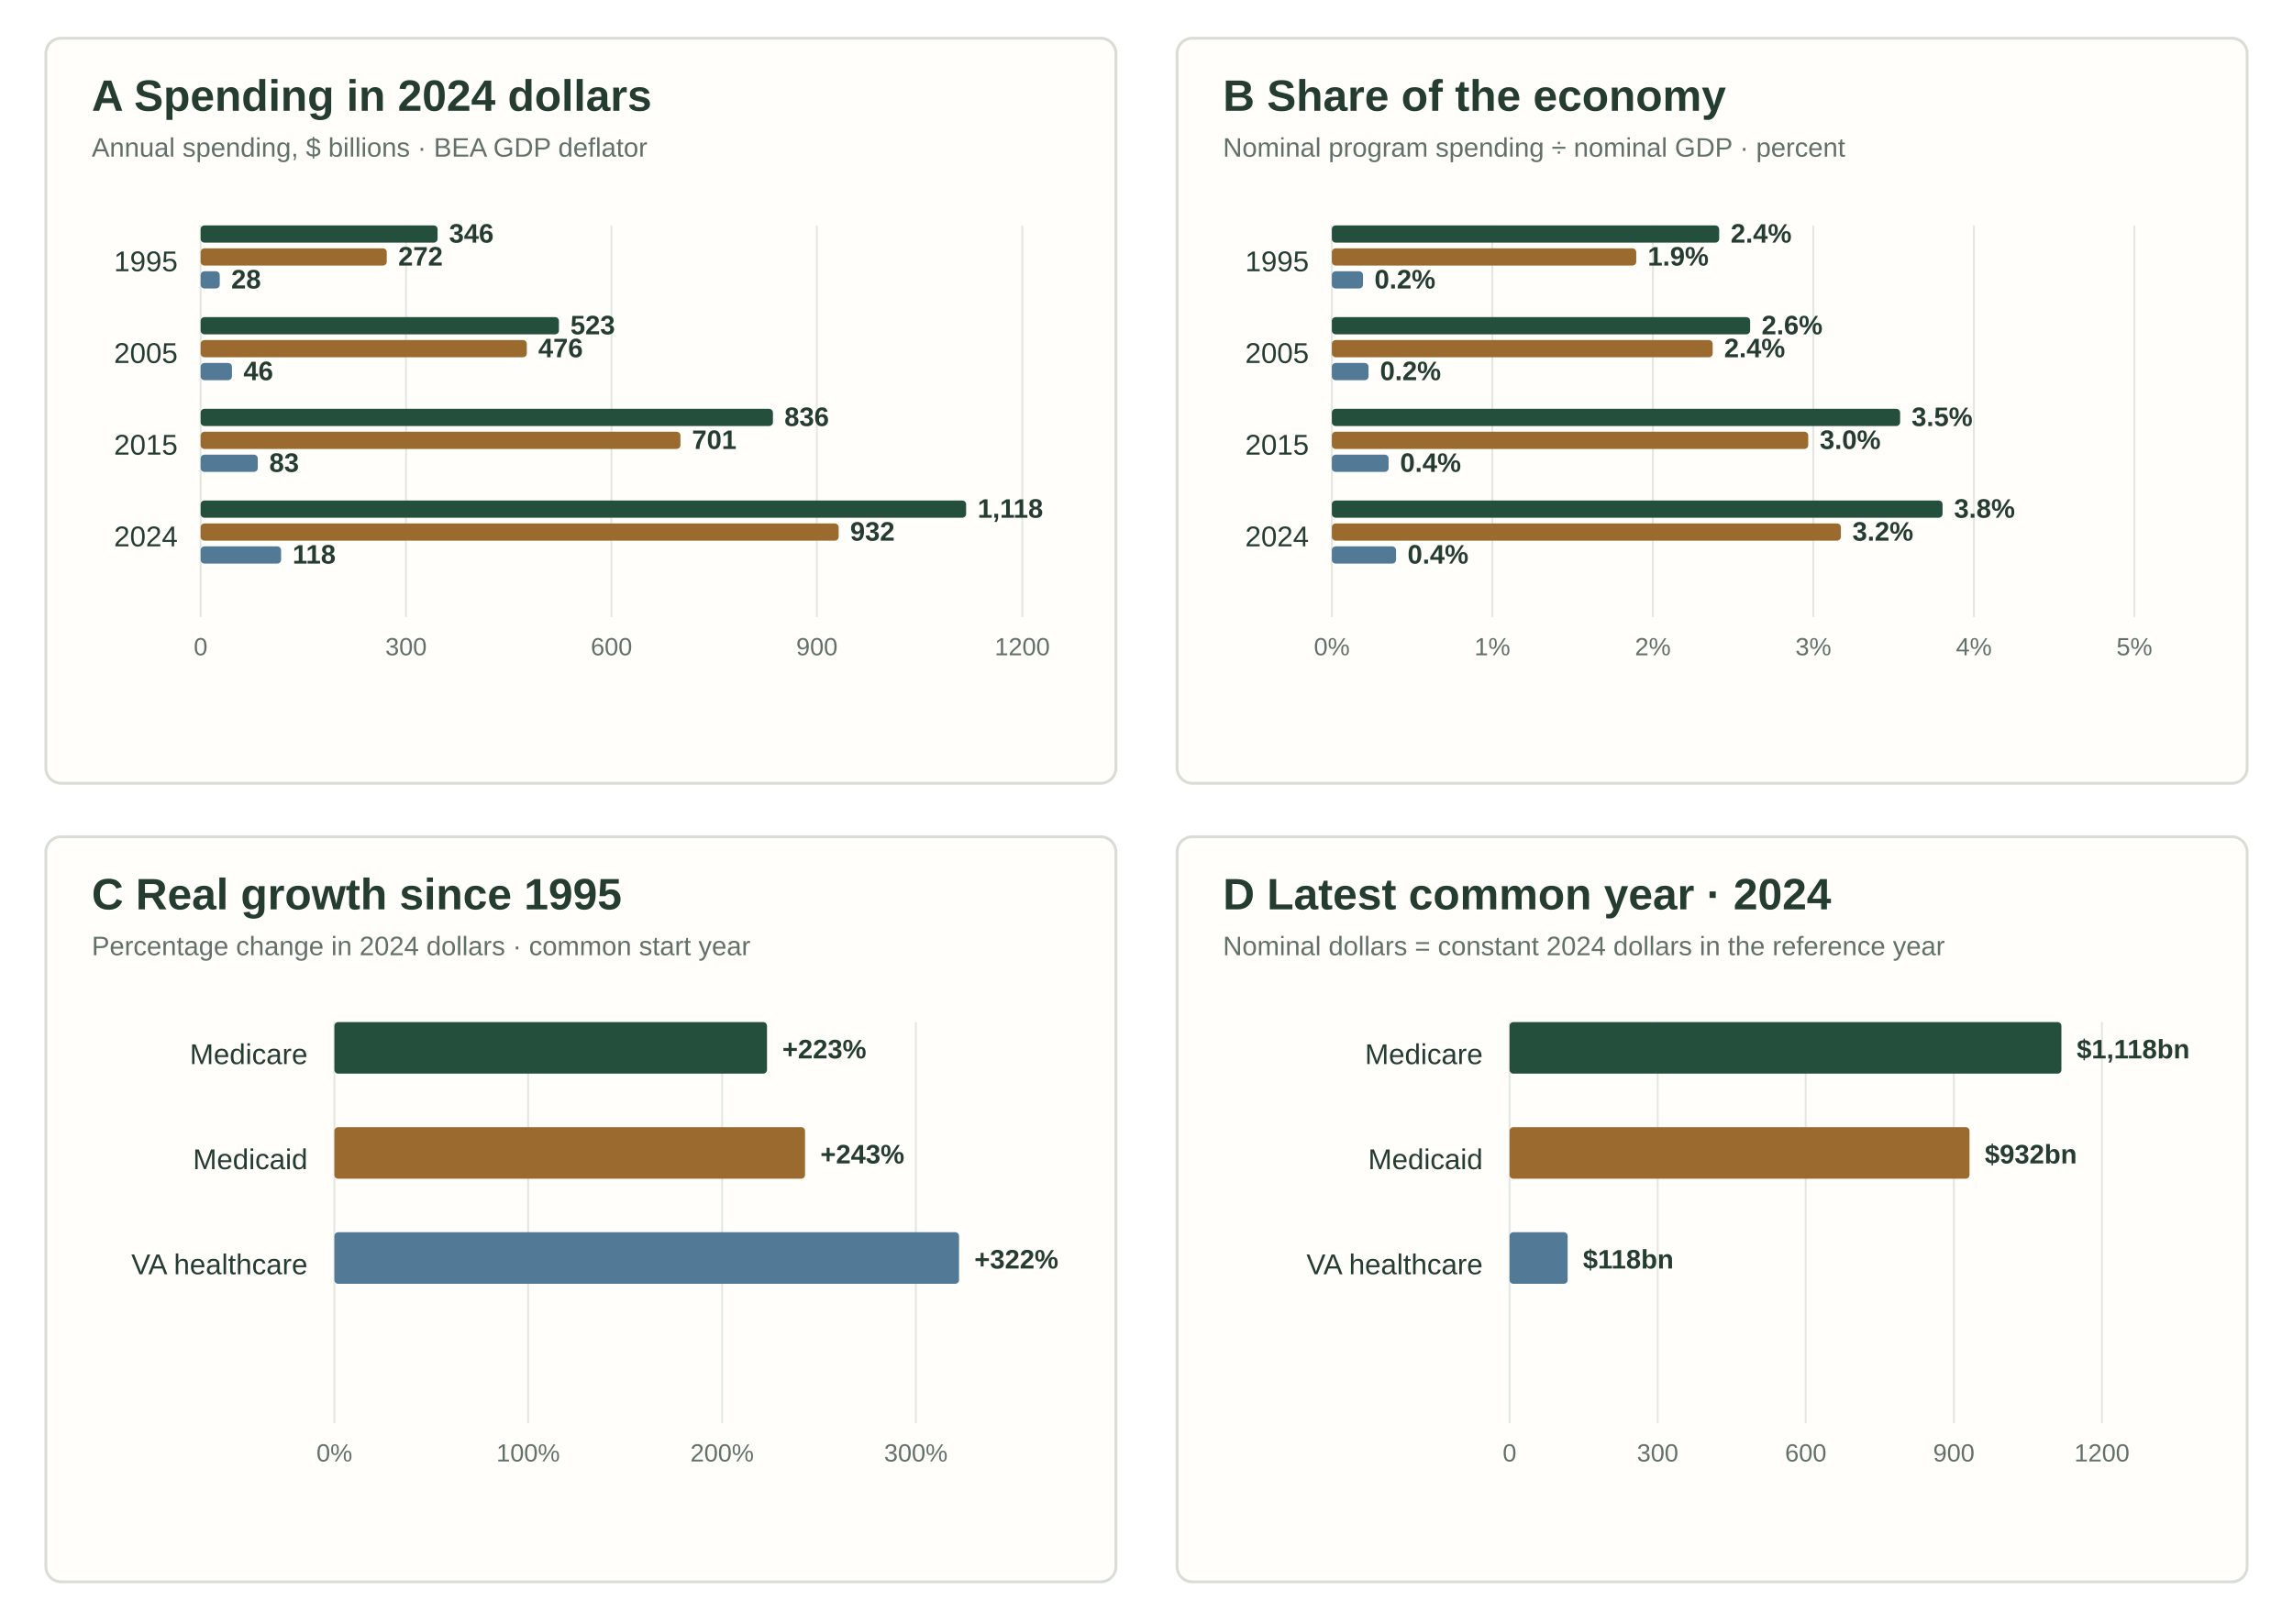
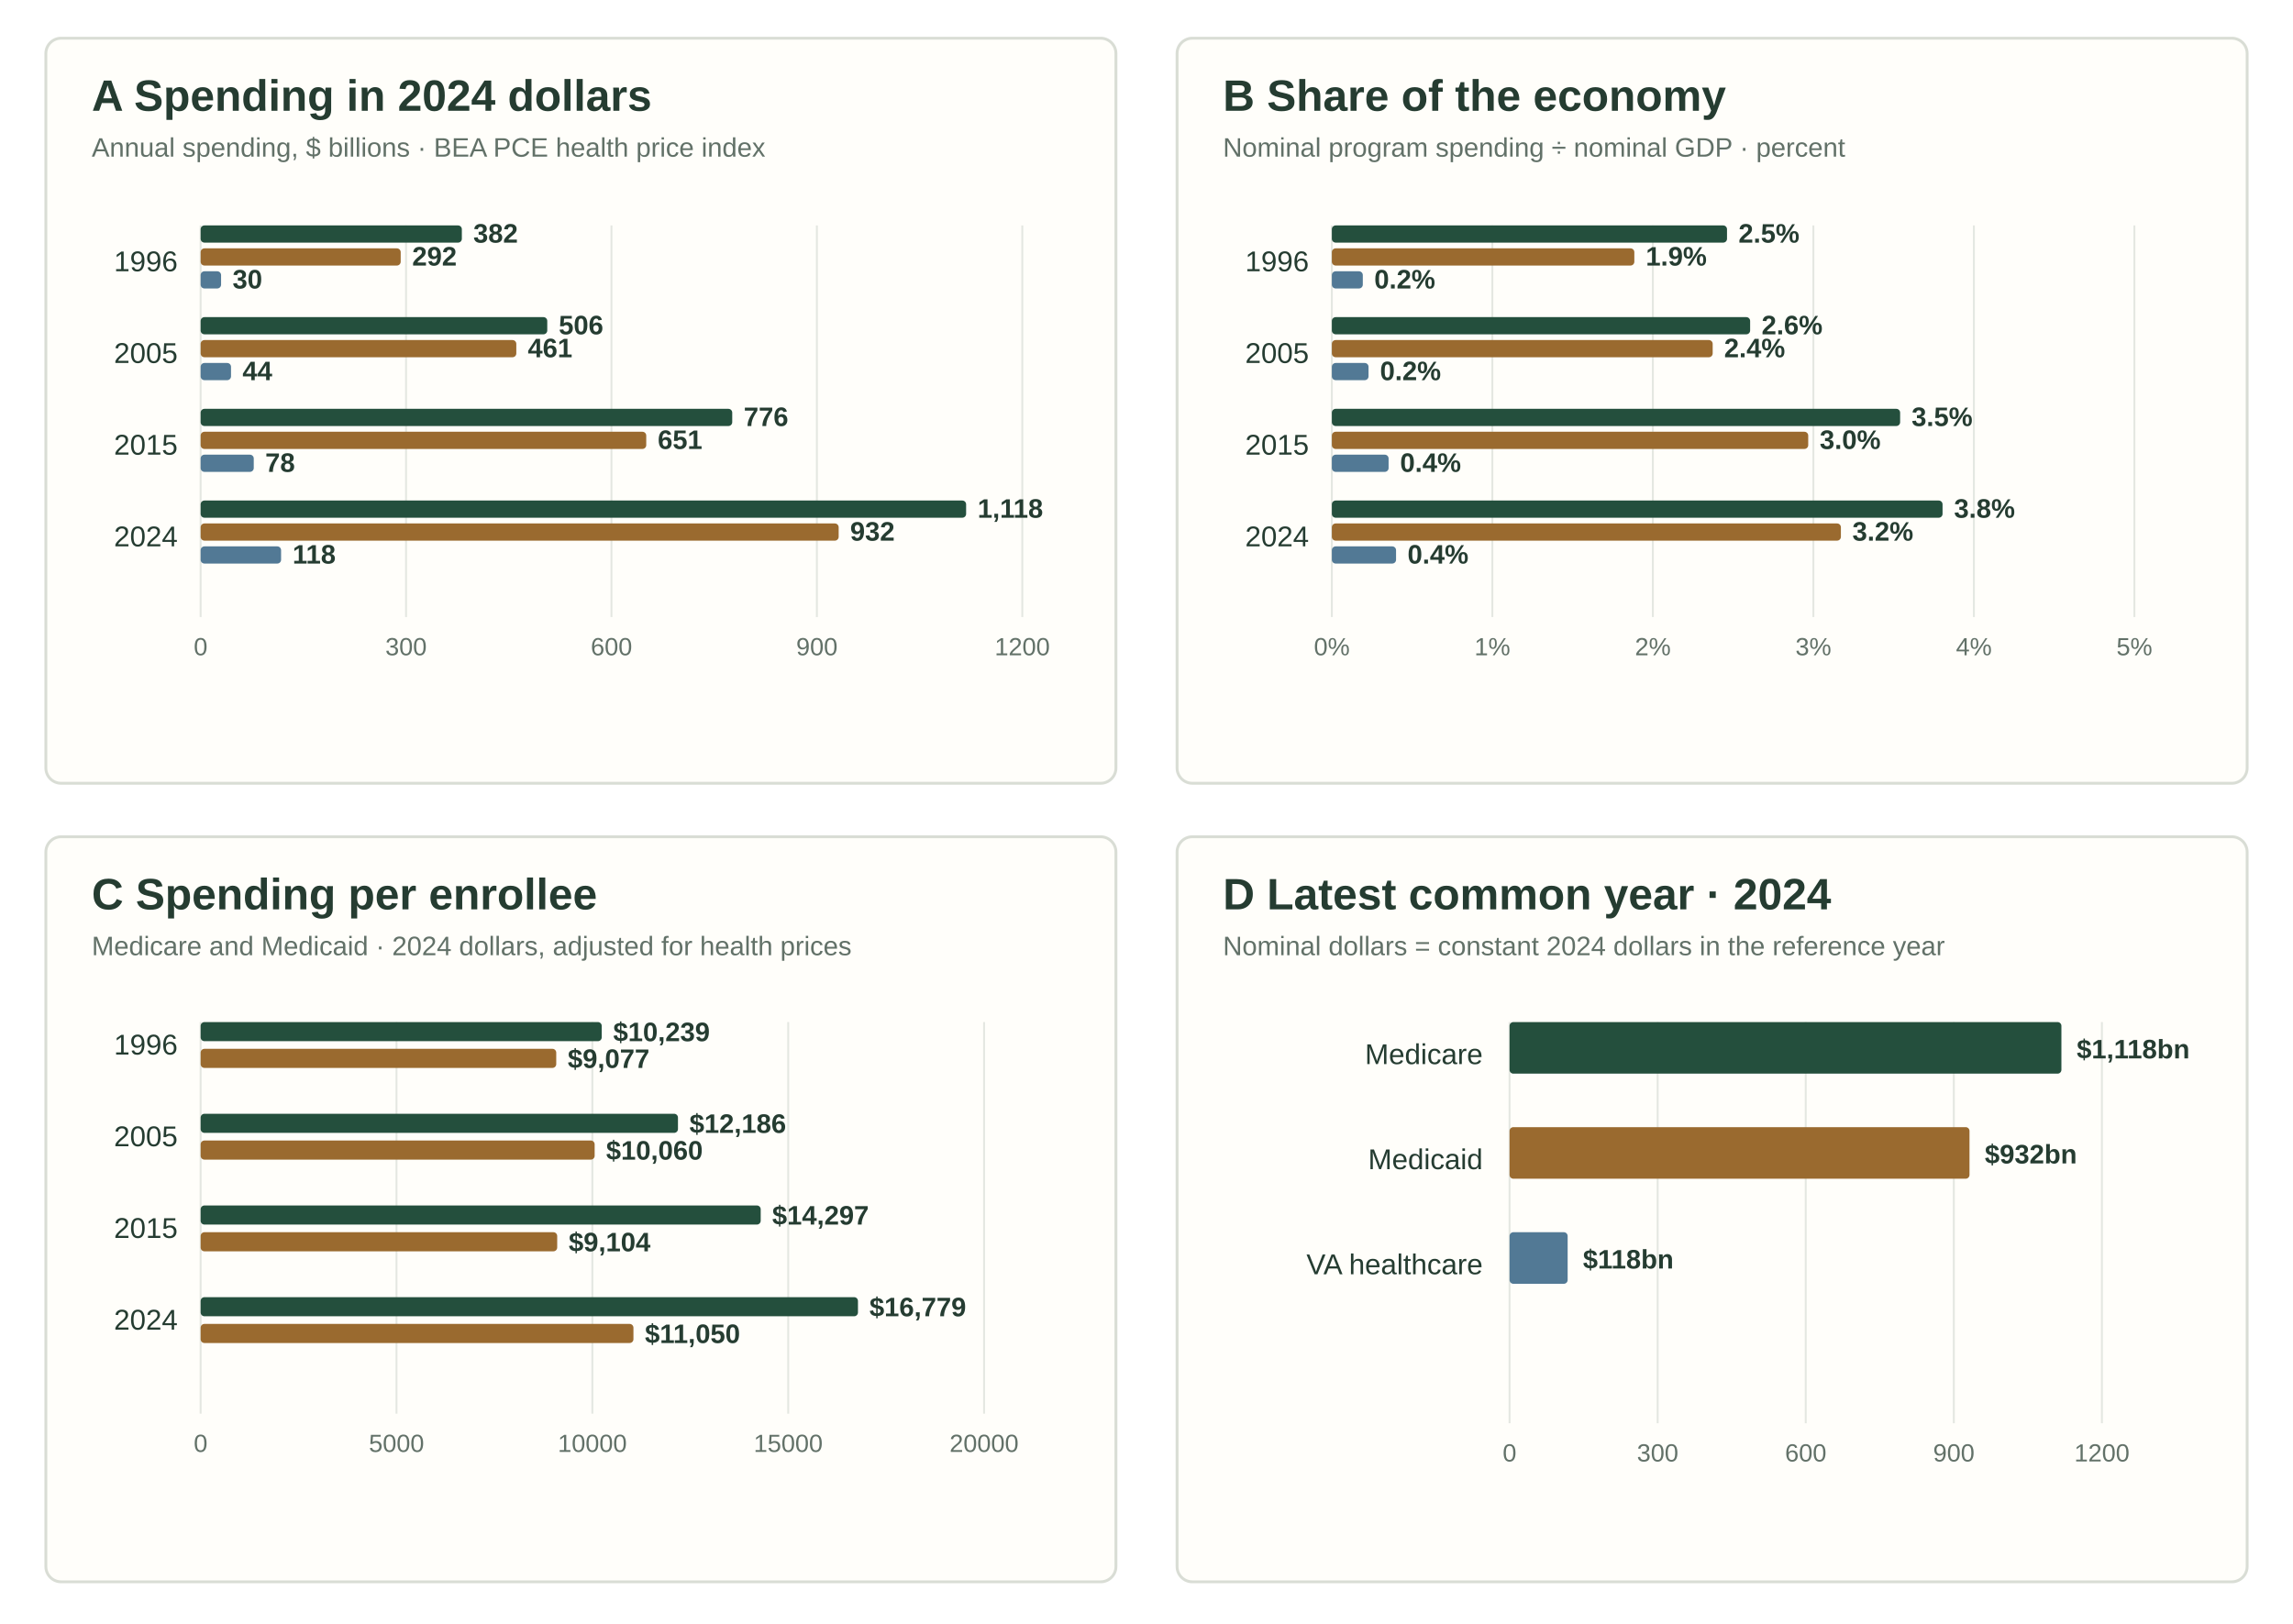
<svg xmlns="http://www.w3.org/2000/svg" viewBox="0 0 1200 850" role="img" aria-labelledby="figtitle figdesc">
  <style>text{font-family:Arial,sans-serif;fill:#253c31}.panel{fill:#fffefa;stroke:#d9ddd5;stroke-width:1.5}.title{font-size:23px;font-weight:700}.sub{font-size:14px;fill:#627168}.label{font-size:15px}.tick{font-size:13px;fill:#627168}.value{font-size:14px;font-weight:700}.grid{stroke:#e4e7e1;stroke-width:1}.bar{rx:2}</style>
  <g>
    <rect class="panel" x="24" y="20" width="560" height="390" rx="8" />
    <text class="title" x="48" y="58">A  Spending in 2024 dollars</text>
-     <text class="sub" x="48" y="82">Annual spending, $ billions · BEA GDP deflator</text>
+     <text class="sub" x="48" y="82">Annual spending, $ billions · BEA PCE health price index</text>
    <line class="grid" x1="105.0" y1="118" x2="105.0" y2="323" />
    <text class="tick" text-anchor="middle" x="105.0" y="343">0</text>
    <line class="grid" x1="212.5" y1="118" x2="212.5" y2="323" />
    <text class="tick" text-anchor="middle" x="212.5" y="343">300</text>
    <line class="grid" x1="320.0" y1="118" x2="320.0" y2="323" />
    <text class="tick" text-anchor="middle" x="320.0" y="343">600</text>
    <line class="grid" x1="427.5" y1="118" x2="427.5" y2="323" />
    <text class="tick" text-anchor="middle" x="427.5" y="343">900</text>
    <line class="grid" x1="535.0" y1="118" x2="535.0" y2="323" />
    <text class="tick" text-anchor="middle" x="535.0" y="343">1200</text>
-     <text class="label" text-anchor="end" x="93" y="142">1995</text>
-     <rect class="bar" x="105" y="118" width="124.0" height="9" fill="#244f3d" />
-     <text class="value" x="235.0" y="127">346</text>
-     <rect class="bar" x="105" y="130" width="97.4" height="9" fill="#9a6a2f" />
-     <text class="value" x="208.4" y="139">272</text>
-     <rect class="bar" x="105" y="142" width="10.0" height="9" fill="#527995" />
-     <text class="value" x="121.0" y="151">28</text>
+     <text class="label" text-anchor="end" x="93" y="142">1996</text>
+     <rect class="bar" x="105" y="118" width="136.7" height="9" fill="#244f3d" />
+     <text class="value" x="247.7" y="127">382</text>
+     <rect class="bar" x="105" y="130" width="104.7" height="9" fill="#9a6a2f" />
+     <text class="value" x="215.7" y="139">292</text>
+     <rect class="bar" x="105" y="142" width="10.7" height="9" fill="#527995" />
+     <text class="value" x="121.7" y="151">30</text>
    <text class="label" text-anchor="end" x="93" y="190">2005</text>
-     <rect class="bar" x="105" y="166" width="187.5" height="9" fill="#244f3d" />
-     <text class="value" x="298.5" y="175">523</text>
-     <rect class="bar" x="105" y="178" width="170.7" height="9" fill="#9a6a2f" />
-     <text class="value" x="281.7" y="187">476</text>
-     <rect class="bar" x="105" y="190" width="16.4" height="9" fill="#527995" />
-     <text class="value" x="127.4" y="199">46</text>
+     <rect class="bar" x="105" y="166" width="181.4" height="9" fill="#244f3d" />
+     <text class="value" x="292.4" y="175">506</text>
+     <rect class="bar" x="105" y="178" width="165.2" height="9" fill="#9a6a2f" />
+     <text class="value" x="276.2" y="187">461</text>
+     <rect class="bar" x="105" y="190" width="15.9" height="9" fill="#527995" />
+     <text class="value" x="126.9" y="199">44</text>
    <text class="label" text-anchor="end" x="93" y="238">2015</text>
-     <rect class="bar" x="105" y="214" width="299.5" height="9" fill="#244f3d" />
-     <text class="value" x="410.5" y="223">836</text>
-     <rect class="bar" x="105" y="226" width="251.1" height="9" fill="#9a6a2f" />
-     <text class="value" x="362.1" y="235">701</text>
-     <rect class="bar" x="105" y="238" width="29.9" height="9" fill="#527995" />
-     <text class="value" x="140.9" y="247">83</text>
+     <rect class="bar" x="105" y="214" width="278.2" height="9" fill="#244f3d" />
+     <text class="value" x="389.2" y="223">776</text>
+     <rect class="bar" x="105" y="226" width="233.2" height="9" fill="#9a6a2f" />
+     <text class="value" x="344.2" y="235">651</text>
+     <rect class="bar" x="105" y="238" width="27.8" height="9" fill="#527995" />
+     <text class="value" x="138.8" y="247">78</text>
    <text class="label" text-anchor="end" x="93" y="286">2024</text>
    <rect class="bar" x="105" y="262" width="400.6" height="9" fill="#244f3d" />
    <text class="value" x="511.6" y="271">1,118</text>
    <rect class="bar" x="105" y="274" width="333.9" height="9" fill="#9a6a2f" />
    <text class="value" x="444.9" y="283">932</text>
    <rect class="bar" x="105" y="286" width="42.1" height="9" fill="#527995" />
    <text class="value" x="153.1" y="295">118</text>
  </g>
  <g>
    <rect class="panel" x="616" y="20" width="560" height="390" rx="8" />
    <text class="title" x="640" y="58">B  Share of the economy</text>
    <text class="sub" x="640" y="82">Nominal program spending ÷ nominal GDP · percent</text>
    <line class="grid" x1="697.0" y1="118" x2="697.0" y2="323" />
    <text class="tick" text-anchor="middle" x="697.0" y="343">0%</text>
    <line class="grid" x1="781.0" y1="118" x2="781.0" y2="323" />
    <text class="tick" text-anchor="middle" x="781.0" y="343">1%</text>
    <line class="grid" x1="865.0" y1="118" x2="865.0" y2="323" />
    <text class="tick" text-anchor="middle" x="865.0" y="343">2%</text>
    <line class="grid" x1="949.0" y1="118" x2="949.0" y2="323" />
    <text class="tick" text-anchor="middle" x="949.0" y="343">3%</text>
    <line class="grid" x1="1033.0" y1="118" x2="1033.0" y2="323" />
    <text class="tick" text-anchor="middle" x="1033.0" y="343">4%</text>
    <line class="grid" x1="1117.0" y1="118" x2="1117.0" y2="323" />
    <text class="tick" text-anchor="middle" x="1117.0" y="343">5%</text>
-     <text class="label" text-anchor="end" x="685" y="142">1995</text>
-     <rect class="bar" x="697" y="118" width="202.7" height="9" fill="#244f3d" />
-     <text class="value" x="905.7" y="127">2.4%</text>
-     <rect class="bar" x="697" y="130" width="159.3" height="9" fill="#9a6a2f" />
-     <text class="value" x="862.3" y="139">1.9%</text>
-     <rect class="bar" x="697" y="142" width="16.3" height="9" fill="#527995" />
-     <text class="value" x="719.3" y="151">0.2%</text>
+     <text class="label" text-anchor="end" x="685" y="142">1996</text>
+     <rect class="bar" x="697" y="118" width="206.8" height="9" fill="#244f3d" />
+     <text class="value" x="909.8" y="127">2.5%</text>
+     <rect class="bar" x="697" y="130" width="158.3" height="9" fill="#9a6a2f" />
+     <text class="value" x="861.3" y="139">1.9%</text>
+     <rect class="bar" x="697" y="142" width="16.2" height="9" fill="#527995" />
+     <text class="value" x="719.2" y="151">0.2%</text>
    <text class="label" text-anchor="end" x="685" y="190">2005</text>
    <rect class="bar" x="697" y="166" width="218.9" height="9" fill="#244f3d" />
    <text class="value" x="921.9" y="175">2.6%</text>
    <rect class="bar" x="697" y="178" width="199.3" height="9" fill="#9a6a2f" />
    <text class="value" x="902.3" y="187">2.4%</text>
    <rect class="bar" x="697" y="190" width="19.2" height="9" fill="#527995" />
    <text class="value" x="722.2" y="199">0.2%</text>
    <text class="label" text-anchor="end" x="685" y="238">2015</text>
    <rect class="bar" x="697" y="214" width="297.4" height="9" fill="#244f3d" />
    <text class="value" x="1000.4" y="223">3.5%</text>
    <rect class="bar" x="697" y="226" width="249.3" height="9" fill="#9a6a2f" />
    <text class="value" x="952.3" y="235">3.0%</text>
    <rect class="bar" x="697" y="238" width="29.7" height="9" fill="#527995" />
    <text class="value" x="732.7" y="247">0.4%</text>
    <text class="label" text-anchor="end" x="685" y="286">2024</text>
    <rect class="bar" x="697" y="262" width="319.6" height="9" fill="#244f3d" />
    <text class="value" x="1022.6" y="271">3.8%</text>
    <rect class="bar" x="697" y="274" width="266.4" height="9" fill="#9a6a2f" />
    <text class="value" x="969.4" y="283">3.2%</text>
    <rect class="bar" x="697" y="286" width="33.6" height="9" fill="#527995" />
    <text class="value" x="736.6" y="295">0.4%</text>
  </g>
  <g>
    <rect class="panel" x="24" y="438" width="560" height="390" rx="8" />
-     <text class="title" x="48" y="476">C  Real growth since 1995</text>
-     <text class="sub" x="48" y="500">Percentage change in 2024 dollars · common start year</text>
-     <line class="grid" x1="175.0" y1="535" x2="175.0" y2="745" />
-     <text class="tick" text-anchor="middle" x="175.0" y="765">0%</text>
-     <line class="grid" x1="276.4" y1="535" x2="276.4" y2="745" />
-     <text class="tick" text-anchor="middle" x="276.4" y="765">100%</text>
-     <line class="grid" x1="377.9" y1="535" x2="377.9" y2="745" />
-     <text class="tick" text-anchor="middle" x="377.9" y="765">200%</text>
-     <line class="grid" x1="479.3" y1="535" x2="479.3" y2="745" />
-     <text class="tick" text-anchor="middle" x="479.3" y="765">300%</text>
-     <text class="label" text-anchor="end" x="161" y="557">Medicare</text>
-     <rect class="bar" x="175" y="535" width="226.4" height="27" fill="#244f3d" />
-     <text class="value" x="409.4" y="554">+223%</text>
-     <text class="label" text-anchor="end" x="161" y="612">Medicaid</text>
-     <rect class="bar" x="175" y="590" width="246.3" height="27" fill="#9a6a2f" />
-     <text class="value" x="429.3" y="609">+243%</text>
-     <text class="label" text-anchor="end" x="161" y="667">VA healthcare</text>
-     <rect class="bar" x="175" y="645" width="326.9" height="27" fill="#527995" />
-     <text class="value" x="509.9" y="664">+322%</text>
+     <text class="title" x="48" y="476">C  Spending per enrollee</text>
+     <text class="sub" x="48" y="500">Medicare and Medicaid · 2024 dollars, adjusted for health prices</text>
+     <line class="grid" x1="105.0" y1="535" x2="105.0" y2="740" />
+     <text class="tick" text-anchor="middle" x="105.0" y="760">0</text>
+     <line class="grid" x1="207.5" y1="535" x2="207.5" y2="740" />
+     <text class="tick" text-anchor="middle" x="207.5" y="760">5000</text>
+     <line class="grid" x1="310.0" y1="535" x2="310.0" y2="740" />
+     <text class="tick" text-anchor="middle" x="310.0" y="760">10000</text>
+     <line class="grid" x1="412.5" y1="535" x2="412.5" y2="740" />
+     <text class="tick" text-anchor="middle" x="412.5" y="760">15000</text>
+     <line class="grid" x1="515.0" y1="535" x2="515.0" y2="740" />
+     <text class="tick" text-anchor="middle" x="515.0" y="760">20000</text>
+     <text class="label" text-anchor="end" x="93" y="552">1996</text>
+     <rect class="bar" x="105" y="535" width="209.9" height="10" fill="#244f3d" />
+     <text class="value" x="320.9" y="545">$10,239</text>
+     <rect class="bar" x="105" y="549" width="186.1" height="10" fill="#9a6a2f" />
+     <text class="value" x="297.1" y="559">$9,077</text>
+     <text class="label" text-anchor="end" x="93" y="600">2005</text>
+     <rect class="bar" x="105" y="583" width="249.8" height="10" fill="#244f3d" />
+     <text class="value" x="360.8" y="593">$12,186</text>
+     <rect class="bar" x="105" y="597" width="206.2" height="10" fill="#9a6a2f" />
+     <text class="value" x="317.2" y="607">$10,060</text>
+     <text class="label" text-anchor="end" x="93" y="648">2015</text>
+     <rect class="bar" x="105" y="631" width="293.1" height="10" fill="#244f3d" />
+     <text class="value" x="404.1" y="641">$14,297</text>
+     <rect class="bar" x="105" y="645" width="186.6" height="10" fill="#9a6a2f" />
+     <text class="value" x="297.6" y="655">$9,104</text>
+     <text class="label" text-anchor="end" x="93" y="696">2024</text>
+     <rect class="bar" x="105" y="679" width="344.0" height="10" fill="#244f3d" />
+     <text class="value" x="455.0" y="689">$16,779</text>
+     <rect class="bar" x="105" y="693" width="226.5" height="10" fill="#9a6a2f" />
+     <text class="value" x="337.5" y="703">$11,050</text>
  </g>
  <g>
    <rect class="panel" x="616" y="438" width="560" height="390" rx="8" />
    <text class="title" x="640" y="476">D  Latest common year · 2024</text>
    <text class="sub" x="640" y="500">Nominal dollars = constant 2024 dollars in the reference year</text>
    <line class="grid" x1="790.0" y1="535" x2="790.0" y2="745" />
    <text class="tick" text-anchor="middle" x="790.0" y="765">0</text>
    <line class="grid" x1="867.5" y1="535" x2="867.5" y2="745" />
    <text class="tick" text-anchor="middle" x="867.5" y="765">300</text>
    <line class="grid" x1="945.0" y1="535" x2="945.0" y2="745" />
    <text class="tick" text-anchor="middle" x="945.0" y="765">600</text>
    <line class="grid" x1="1022.5" y1="535" x2="1022.5" y2="745" />
    <text class="tick" text-anchor="middle" x="1022.5" y="765">900</text>
    <line class="grid" x1="1100.0" y1="535" x2="1100.0" y2="745" />
    <text class="tick" text-anchor="middle" x="1100.0" y="765">1200</text>
    <text class="label" text-anchor="end" x="776" y="557">Medicare</text>
    <rect class="bar" x="790" y="535" width="288.8" height="27" fill="#244f3d" />
    <text class="value" x="1086.8" y="554">$1,118bn</text>
    <text class="label" text-anchor="end" x="776" y="612">Medicaid</text>
    <rect class="bar" x="790" y="590" width="240.7" height="27" fill="#9a6a2f" />
    <text class="value" x="1038.7" y="609">$932bn</text>
    <text class="label" text-anchor="end" x="776" y="667">VA healthcare</text>
    <rect class="bar" x="790" y="645" width="30.4" height="27" fill="#527995" />
    <text class="value" x="828.4" y="664">$118bn</text>
  </g>
</svg>
